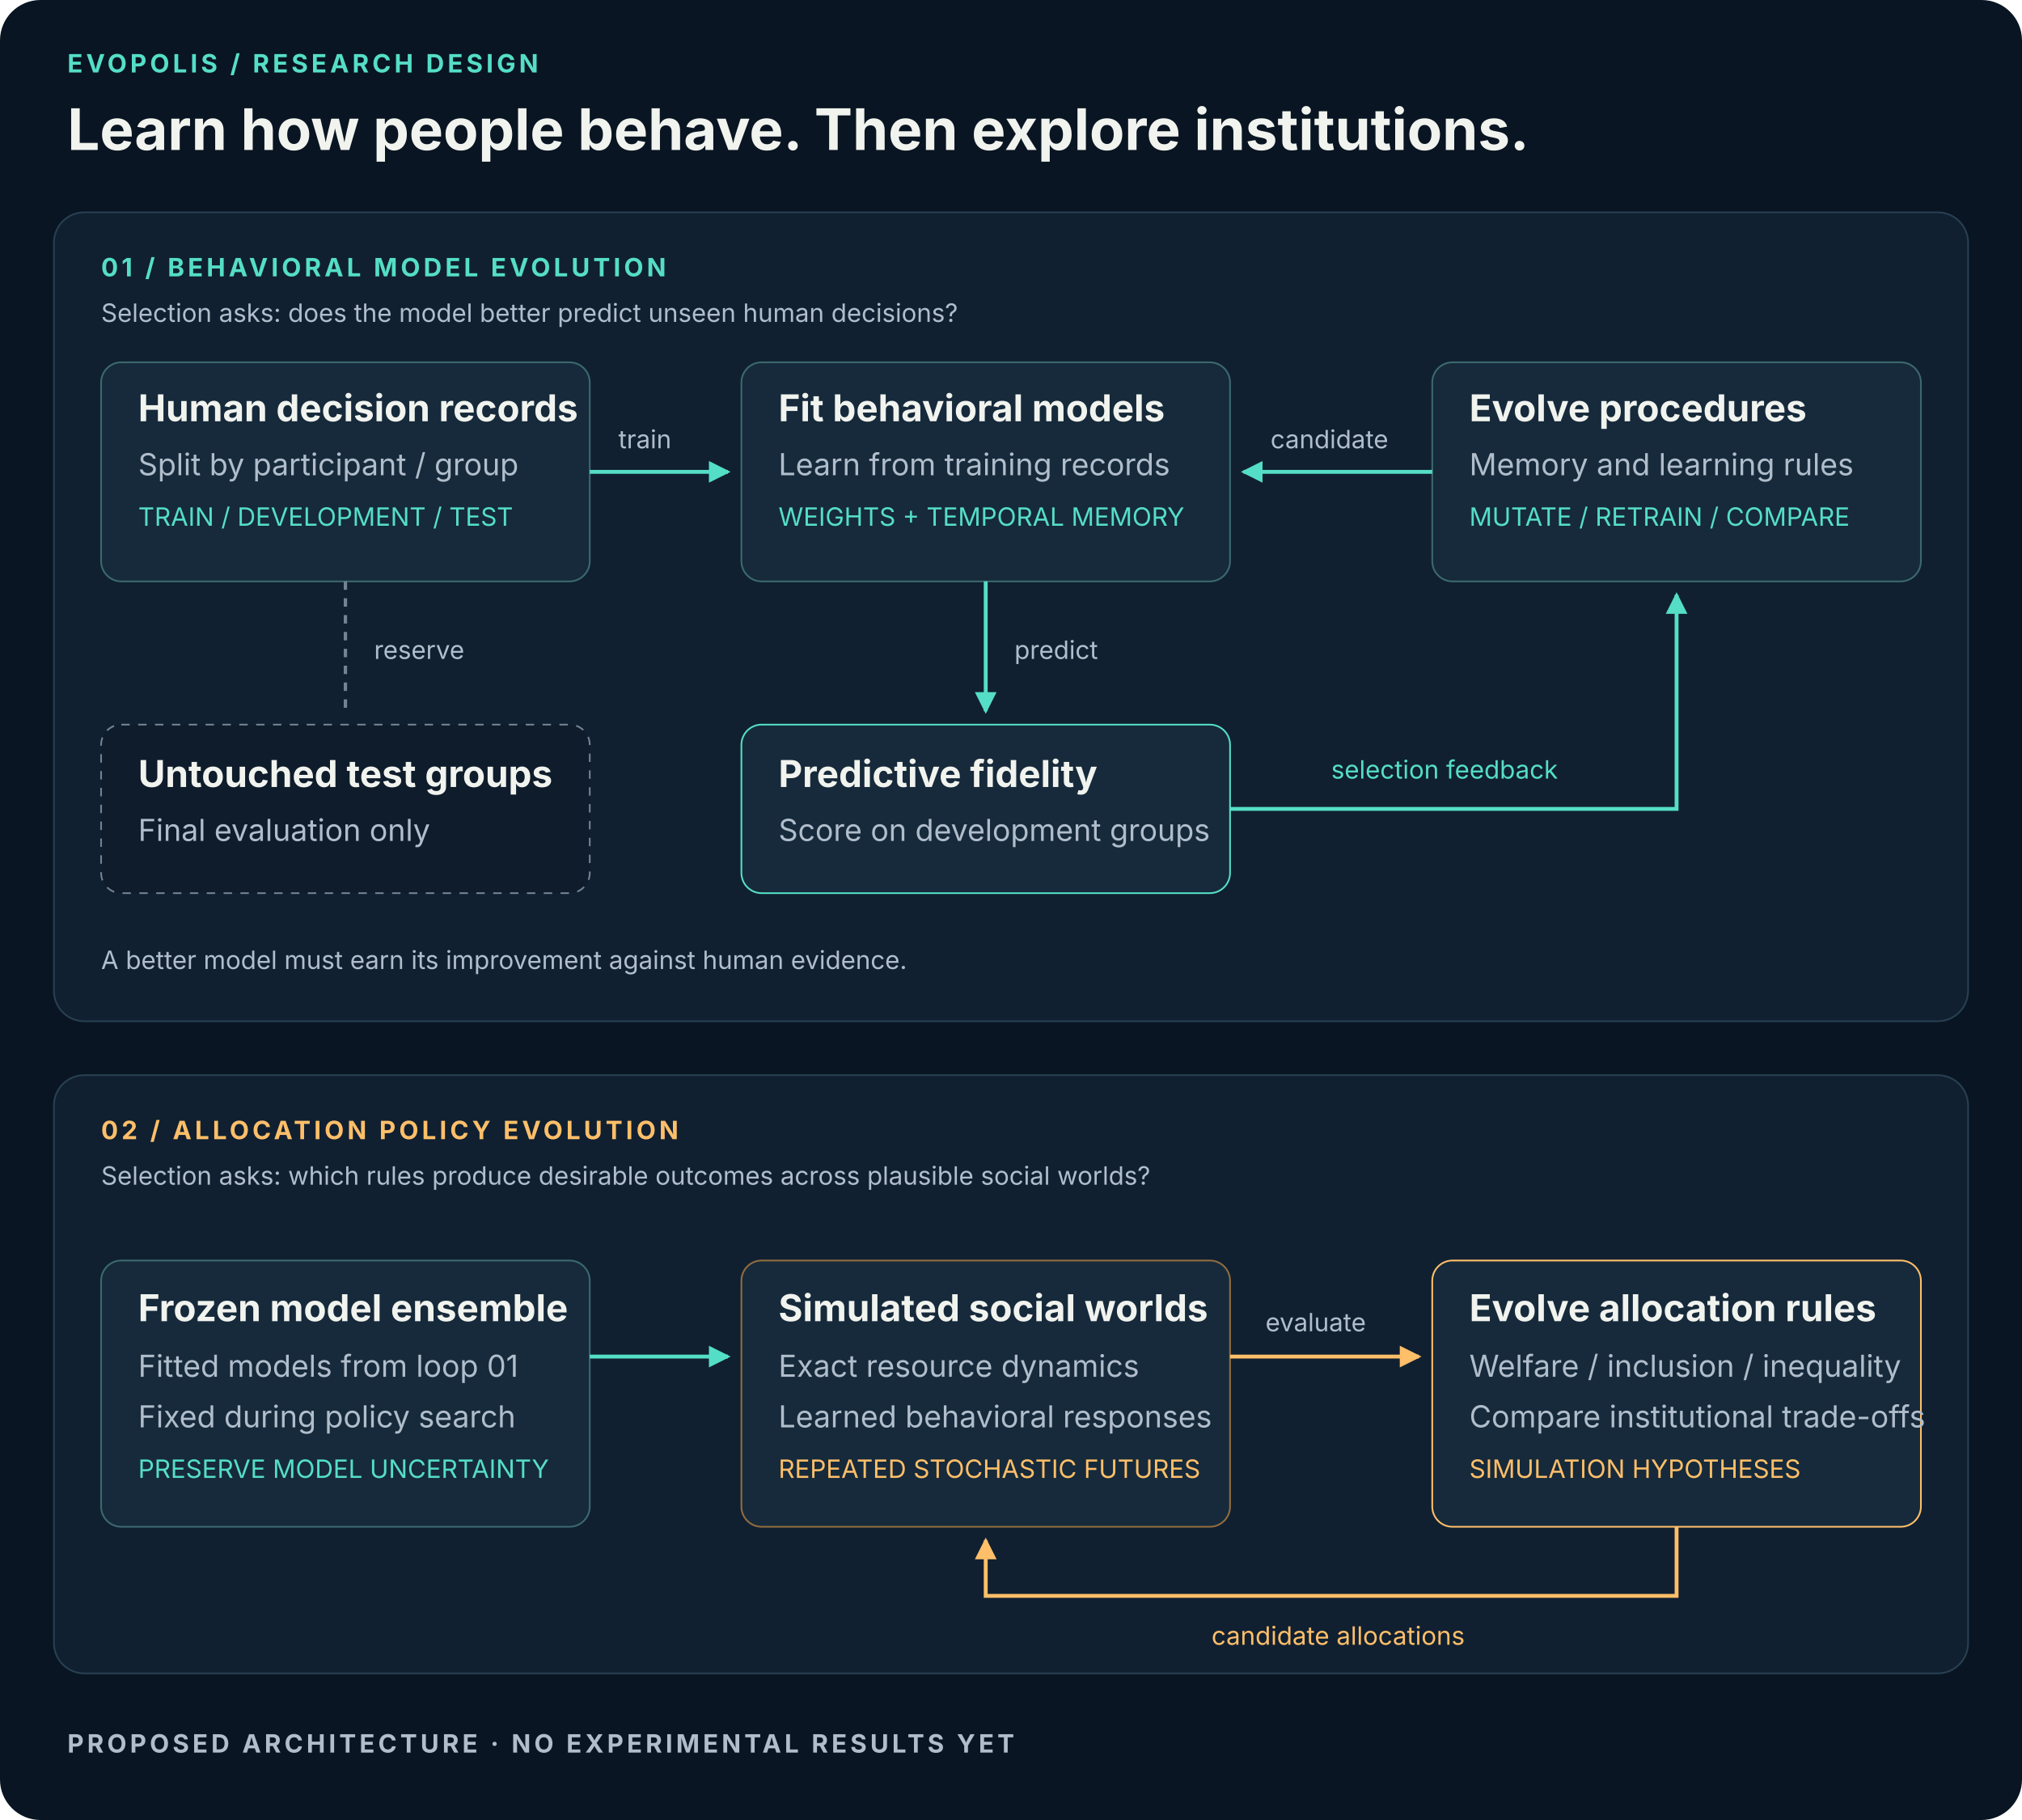
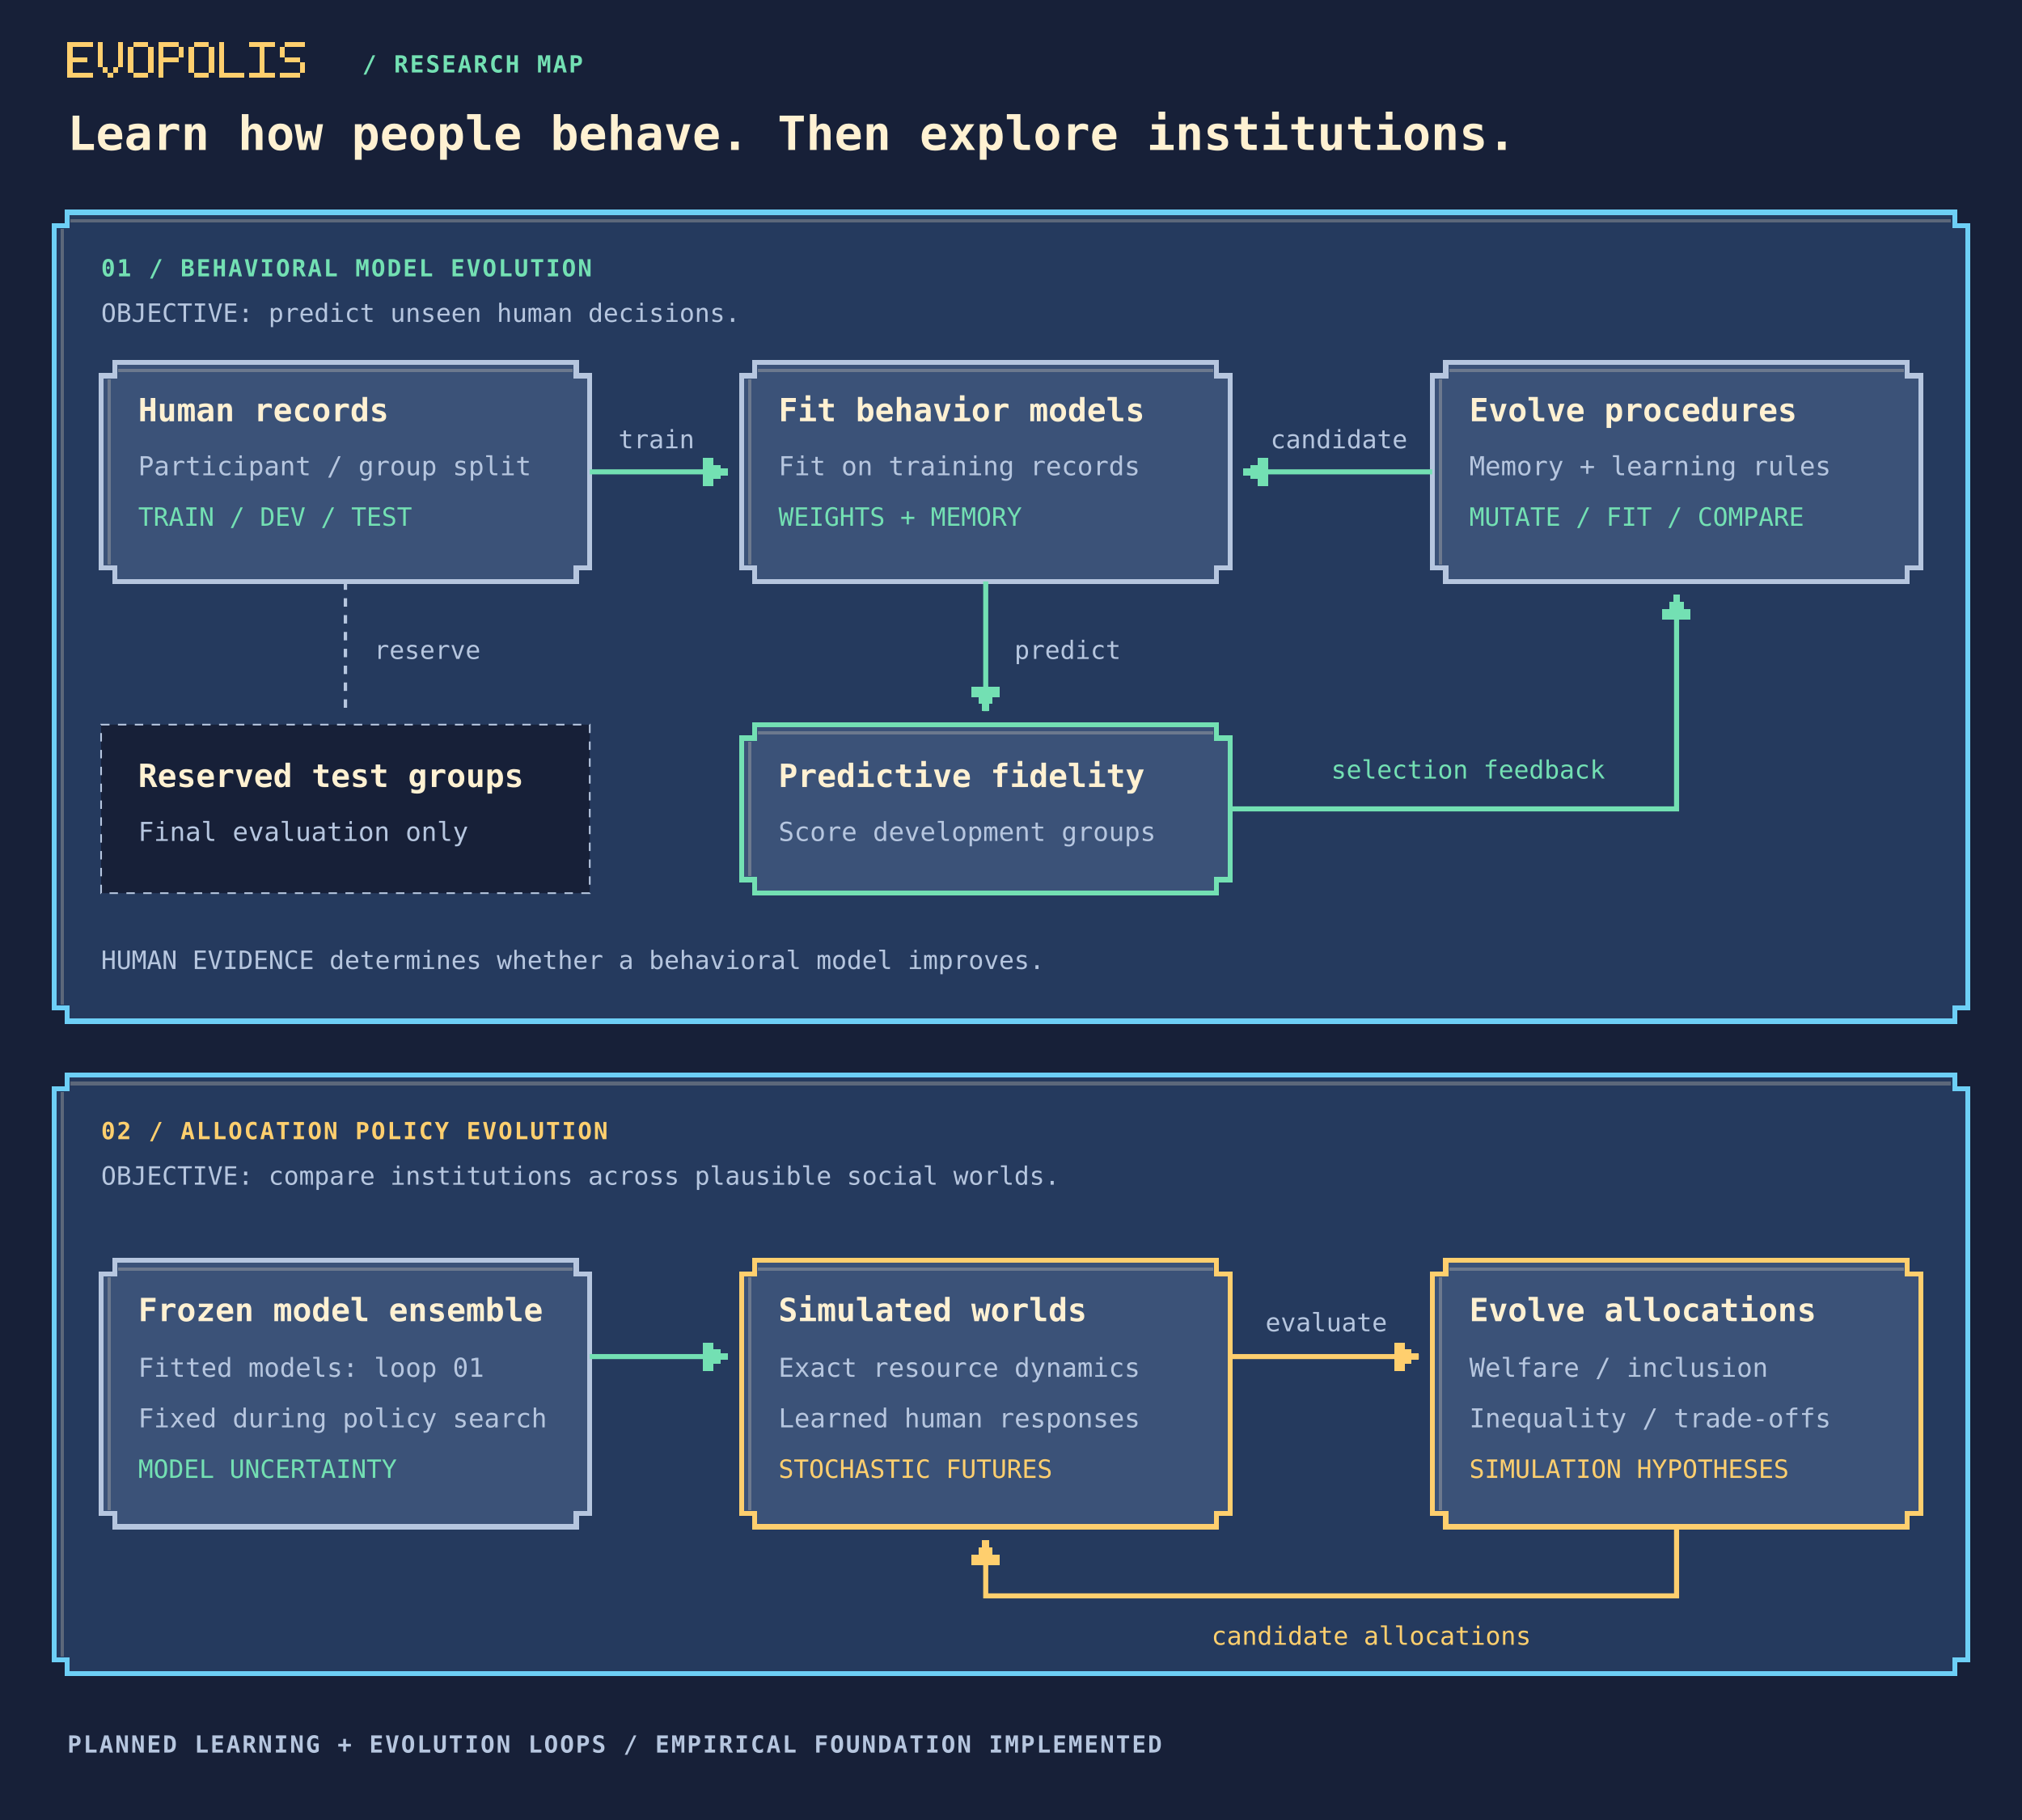
<svg xmlns="http://www.w3.org/2000/svg" width="1200" height="1080" viewBox="0 0 1200 1080" role="img" aria-labelledby="title desc">
  <defs>
    <marker id="arrow" viewBox="0 0 10 10" refX="8" refY="5" markerWidth="7" markerHeight="7" orient="auto-start-reverse">
-       <path d="M 1 1 L 9 5 L 1 9 Z" fill="#55dec7" />
+       <path shape-rendering="crispEdges" d="M 1 1 H 4 V 3 H 6 V 4 H 8 V 6 H 6 V 7 H 4 V 9 H 1 Z" fill="#73e0b3" />
    </marker>
    <marker id="amber-arrow" viewBox="0 0 10 10" refX="8" refY="5" markerWidth="7" markerHeight="7" orient="auto-start-reverse">
-       <path d="M 1 1 L 9 5 L 1 9 Z" fill="#ffbf69" />
+       <path shape-rendering="crispEdges" d="M 1 1 H 4 V 3 H 6 V 4 H 8 V 6 H 6 V 7 H 4 V 9 H 1 Z" fill="#ffcf6e" />
    </marker>
    <style>
-  text{font-family:Inter,Arial,Helvetica,sans-serif;fill:#f1f3ee} .muted{fill:#b0bdcb} .teal{fill:#55dec7} .amber{fill:#ffbf69} .eyebrow{font-size:15px;letter-spacing:2px;font-weight:700} .body{font-size:18px} .small{font-size:15px} .box-title{font-size:22px;font-weight:700} .connector{fill:none;stroke:#55dec7;stroke-width:2.3;marker-end:url(#arrow)} .policy-connector{fill:none;stroke:#ffbf69;stroke-width:2.3;marker-end:url(#amber-arrow)}
+  text{font-family:"DejaVu Sans Mono",Consolas,monospace;fill:#fff1d2} .muted{fill:#b6c6df} .teal{fill:#73e0b3} .amber{fill:#ffcf6e} .eyebrow{font-size:14px;letter-spacing:1px;font-weight:700} .body{font-size:15.5px} .small{font-size:15px} .box-title{font-size:19px;font-weight:700} .connector{fill:none;stroke:#73e0b3;stroke-width:3;marker-end:url(#arrow)} .policy-connector{fill:none;stroke:#ffcf6e;stroke-width:3;marker-end:url(#amber-arrow)}
 </style>
  </defs>
-   <rect width="1200" height="1080" rx="24" fill="#091522" />
-   <text x="40" y="43" class="eyebrow teal">EVOPOLIS / RESEARCH DESIGN</text>
-   <text x="40" y="89" font-size="34" font-weight="700">Learn how people behave. Then explore institutions.</text>
-   <rect x="32" y="126" width="1136" height="480" rx="18" fill="#102031" stroke="#284052" />
+   <rect width="1200" height="1080" fill="#172038" />
+   <g fill="#ffcf6e" shape-rendering="crispEdges" aria-hidden="true">
+     <rect x="40" y="25" width="3" height="3" />
+     <rect x="43" y="25" width="3" height="3" />
+     <rect x="46" y="25" width="3" height="3" />
+     <rect x="49" y="25" width="3" height="3" />
+     <rect x="52" y="25" width="3" height="3" />
+     <rect x="40" y="28" width="3" height="3" />
+     <rect x="40" y="31" width="3" height="3" />
+     <rect x="40" y="34" width="3" height="3" />
+     <rect x="43" y="34" width="3" height="3" />
+     <rect x="46" y="34" width="3" height="3" />
+     <rect x="49" y="34" width="3" height="3" />
+     <rect x="40" y="37" width="3" height="3" />
+     <rect x="40" y="40" width="3" height="3" />
+     <rect x="40" y="43" width="3" height="3" />
+     <rect x="43" y="43" width="3" height="3" />
+     <rect x="46" y="43" width="3" height="3" />
+     <rect x="49" y="43" width="3" height="3" />
+     <rect x="52" y="43" width="3" height="3" />
+     <rect x="58" y="25" width="3" height="3" />
+     <rect x="70" y="25" width="3" height="3" />
+     <rect x="58" y="28" width="3" height="3" />
+     <rect x="70" y="28" width="3" height="3" />
+     <rect x="58" y="31" width="3" height="3" />
+     <rect x="70" y="31" width="3" height="3" />
+     <rect x="58" y="34" width="3" height="3" />
+     <rect x="70" y="34" width="3" height="3" />
+     <rect x="58" y="37" width="3" height="3" />
+     <rect x="70" y="37" width="3" height="3" />
+     <rect x="61" y="40" width="3" height="3" />
+     <rect x="67" y="40" width="3" height="3" />
+     <rect x="64" y="43" width="3" height="3" />
+     <rect x="79" y="25" width="3" height="3" />
+     <rect x="82" y="25" width="3" height="3" />
+     <rect x="85" y="25" width="3" height="3" />
+     <rect x="76" y="28" width="3" height="3" />
+     <rect x="88" y="28" width="3" height="3" />
+     <rect x="76" y="31" width="3" height="3" />
+     <rect x="88" y="31" width="3" height="3" />
+     <rect x="76" y="34" width="3" height="3" />
+     <rect x="88" y="34" width="3" height="3" />
+     <rect x="76" y="37" width="3" height="3" />
+     <rect x="88" y="37" width="3" height="3" />
+     <rect x="76" y="40" width="3" height="3" />
+     <rect x="88" y="40" width="3" height="3" />
+     <rect x="79" y="43" width="3" height="3" />
+     <rect x="82" y="43" width="3" height="3" />
+     <rect x="85" y="43" width="3" height="3" />
+     <rect x="94" y="25" width="3" height="3" />
+     <rect x="97" y="25" width="3" height="3" />
+     <rect x="100" y="25" width="3" height="3" />
+     <rect x="103" y="25" width="3" height="3" />
+     <rect x="94" y="28" width="3" height="3" />
+     <rect x="106" y="28" width="3" height="3" />
+     <rect x="94" y="31" width="3" height="3" />
+     <rect x="106" y="31" width="3" height="3" />
+     <rect x="94" y="34" width="3" height="3" />
+     <rect x="97" y="34" width="3" height="3" />
+     <rect x="100" y="34" width="3" height="3" />
+     <rect x="103" y="34" width="3" height="3" />
+     <rect x="94" y="37" width="3" height="3" />
+     <rect x="94" y="40" width="3" height="3" />
+     <rect x="94" y="43" width="3" height="3" />
+     <rect x="115" y="25" width="3" height="3" />
+     <rect x="118" y="25" width="3" height="3" />
+     <rect x="121" y="25" width="3" height="3" />
+     <rect x="112" y="28" width="3" height="3" />
+     <rect x="124" y="28" width="3" height="3" />
+     <rect x="112" y="31" width="3" height="3" />
+     <rect x="124" y="31" width="3" height="3" />
+     <rect x="112" y="34" width="3" height="3" />
+     <rect x="124" y="34" width="3" height="3" />
+     <rect x="112" y="37" width="3" height="3" />
+     <rect x="124" y="37" width="3" height="3" />
+     <rect x="112" y="40" width="3" height="3" />
+     <rect x="124" y="40" width="3" height="3" />
+     <rect x="115" y="43" width="3" height="3" />
+     <rect x="118" y="43" width="3" height="3" />
+     <rect x="121" y="43" width="3" height="3" />
+     <rect x="130" y="25" width="3" height="3" />
+     <rect x="130" y="28" width="3" height="3" />
+     <rect x="130" y="31" width="3" height="3" />
+     <rect x="130" y="34" width="3" height="3" />
+     <rect x="130" y="37" width="3" height="3" />
+     <rect x="130" y="40" width="3" height="3" />
+     <rect x="130" y="43" width="3" height="3" />
+     <rect x="133" y="43" width="3" height="3" />
+     <rect x="136" y="43" width="3" height="3" />
+     <rect x="139" y="43" width="3" height="3" />
+     <rect x="142" y="43" width="3" height="3" />
+     <rect x="148" y="25" width="3" height="3" />
+     <rect x="151" y="25" width="3" height="3" />
+     <rect x="154" y="25" width="3" height="3" />
+     <rect x="157" y="25" width="3" height="3" />
+     <rect x="160" y="25" width="3" height="3" />
+     <rect x="154" y="28" width="3" height="3" />
+     <rect x="154" y="31" width="3" height="3" />
+     <rect x="154" y="34" width="3" height="3" />
+     <rect x="154" y="37" width="3" height="3" />
+     <rect x="154" y="40" width="3" height="3" />
+     <rect x="148" y="43" width="3" height="3" />
+     <rect x="151" y="43" width="3" height="3" />
+     <rect x="154" y="43" width="3" height="3" />
+     <rect x="157" y="43" width="3" height="3" />
+     <rect x="160" y="43" width="3" height="3" />
+     <rect x="169" y="25" width="3" height="3" />
+     <rect x="172" y="25" width="3" height="3" />
+     <rect x="175" y="25" width="3" height="3" />
+     <rect x="178" y="25" width="3" height="3" />
+     <rect x="166" y="28" width="3" height="3" />
+     <rect x="166" y="31" width="3" height="3" />
+     <rect x="169" y="34" width="3" height="3" />
+     <rect x="172" y="34" width="3" height="3" />
+     <rect x="175" y="34" width="3" height="3" />
+     <rect x="178" y="37" width="3" height="3" />
+     <rect x="178" y="40" width="3" height="3" />
+     <rect x="166" y="43" width="3" height="3" />
+     <rect x="169" y="43" width="3" height="3" />
+     <rect x="172" y="43" width="3" height="3" />
+     <rect x="175" y="43" width="3" height="3" />
+   </g>
+   <text x="215" y="43" class="eyebrow teal">/ RESEARCH MAP</text>
+   <text x="40" y="89" font-size="28" font-weight="700">Learn how people behave. Then explore institutions.</text>
+   <path d="M40 126 H1160 V134 H1168 V598 H1160 V606 H40 V598 H32 V134 H40 Z" fill="#253a5e" stroke="#6dcff6" stroke-width="3" shape-rendering="crispEdges" />
+   <path d="M42 131 H1158 M37 136 V596" fill="none" stroke="#fff1d2" stroke-opacity=".25" stroke-width="2" shape-rendering="crispEdges" />
  <text x="60" y="164" class="eyebrow teal">01 / BEHAVIORAL MODEL EVOLUTION</text>
-   <text x="60" y="191" class="small muted">Selection asks: does the model better predict unseen human decisions?</text>
-   <rect x="60" y="215" width="290" height="130" rx="12" fill="#162a3b" stroke="#3c6970" />
-   <text x="82" y="250" class="box-title">Human decision records</text>
-   <text x="82" y="282" class="body muted">Split by participant / group</text>
-   <text x="82" y="312" class="small teal">TRAIN / DEVELOPMENT / TEST</text>
-   <rect x="440" y="215" width="290" height="130" rx="12" fill="#162a3b" stroke="#3c6970" />
-   <text x="462" y="250" class="box-title">Fit behavioral models</text>
-   <text x="462" y="282" class="body muted">Learn from training records</text>
-   <text x="462" y="312" class="small teal">WEIGHTS + TEMPORAL MEMORY</text>
-   <rect x="850" y="215" width="290" height="130" rx="12" fill="#162a3b" stroke="#3c6970" />
+   <text x="60" y="191" class="small muted">OBJECTIVE: predict unseen human decisions.</text>
+   <path d="M68 215 H342 V223 H350 V337 H342 V345 H68 V337 H60 V223 H68 Z" fill="#3b5278" stroke="#b6c6df" stroke-width="3" shape-rendering="crispEdges" />
+   <path d="M70 220 H340 M65 225 V335" fill="none" stroke="#fff1d2" stroke-opacity=".25" stroke-width="2" shape-rendering="crispEdges" />
+   <text x="82" y="250" class="box-title">Human records</text>
+   <text x="82" y="282" class="body muted">Participant / group split</text>
+   <text x="82" y="312" class="small teal">TRAIN / DEV / TEST</text>
+   <path d="M448 215 H722 V223 H730 V337 H722 V345 H448 V337 H440 V223 H448 Z" fill="#3b5278" stroke="#b6c6df" stroke-width="3" shape-rendering="crispEdges" />
+   <path d="M450 220 H720 M445 225 V335" fill="none" stroke="#fff1d2" stroke-opacity=".25" stroke-width="2" shape-rendering="crispEdges" />
+   <text x="462" y="250" class="box-title">Fit behavior models</text>
+   <text x="462" y="282" class="body muted">Fit on training records</text>
+   <text x="462" y="312" class="small teal">WEIGHTS + MEMORY</text>
+   <path d="M858 215 H1132 V223 H1140 V337 H1132 V345 H858 V337 H850 V223 H858 Z" fill="#3b5278" stroke="#b6c6df" stroke-width="3" shape-rendering="crispEdges" />
+   <path d="M860 220 H1130 M855 225 V335" fill="none" stroke="#fff1d2" stroke-opacity=".25" stroke-width="2" shape-rendering="crispEdges" />
  <text x="872" y="250" class="box-title">Evolve procedures</text>
-   <text x="872" y="282" class="body muted">Memory and learning rules</text>
-   <text x="872" y="312" class="small teal">MUTATE / RETRAIN / COMPARE</text>
+   <text x="872" y="282" class="body muted">Memory + learning rules</text>
+   <text x="872" y="312" class="small teal">MUTATE / FIT / COMPARE</text>
  <path d="M 350 280 H 432" class="connector" />
  <text x="367" y="266" class="small muted">train</text>
  <path d="M 850 280 H 738" class="connector" />
  <text x="754" y="266" class="small muted">candidate</text>
-   <rect x="60" y="430" width="290" height="100" rx="12" fill="#0e1c2b" stroke="#738394" stroke-dasharray="5 5" />
-   <text x="82" y="467" class="box-title">Untouched test groups</text>
+   <rect x="60" y="430" width="290" height="100" fill="#172038" stroke="#b6c6df" stroke-dasharray="5 5" />
+   <text x="82" y="467" class="box-title">Reserved test groups</text>
  <text x="82" y="499" class="body muted">Final evaluation only</text>
-   <path d="M 205 345 V 422" fill="none" stroke="#738394" stroke-width="2" stroke-dasharray="5 5" />
+   <path d="M 205 345 V 422" fill="none" stroke="#b6c6df" stroke-width="2" stroke-dasharray="5 5" />
  <text x="222" y="391" class="small muted">reserve</text>
-   <rect x="440" y="430" width="290" height="100" rx="12" fill="#162a3b" stroke="#55dec7" />
+   <path d="M448 430 H722 V438 H730 V522 H722 V530 H448 V522 H440 V438 H448 Z" fill="#3b5278" stroke="#73e0b3" stroke-width="3" shape-rendering="crispEdges" />
+   <path d="M450 435 H720 M445 440 V520" fill="none" stroke="#fff1d2" stroke-opacity=".25" stroke-width="2" shape-rendering="crispEdges" />
  <text x="462" y="467" class="box-title">Predictive fidelity</text>
-   <text x="462" y="499" class="body muted">Score on development groups</text>
+   <text x="462" y="499" class="body muted">Score development groups</text>
  <path d="M 585 345 V 422" class="connector" />
  <text x="602" y="391" class="small muted">predict</text>
  <path d="M 730 480 H 995 V 353" class="connector" />
  <text x="790" y="462" class="small teal">selection feedback</text>
-   <text x="60" y="575" class="small muted">A better model must earn its improvement against human evidence.</text>
-   <rect x="32" y="638" width="1136" height="355" rx="18" fill="#102031" stroke="#284052" />
+   <text x="60" y="575" class="small muted">HUMAN EVIDENCE determines whether a behavioral model improves.</text>
+   <path d="M40 638 H1160 V646 H1168 V985 H1160 V993 H40 V985 H32 V646 H40 Z" fill="#253a5e" stroke="#6dcff6" stroke-width="3" shape-rendering="crispEdges" />
+   <path d="M42 643 H1158 M37 648 V983" fill="none" stroke="#fff1d2" stroke-opacity=".25" stroke-width="2" shape-rendering="crispEdges" />
  <text x="60" y="676" class="eyebrow amber">02 / ALLOCATION POLICY EVOLUTION</text>
-   <text x="60" y="703" class="small muted">Selection asks: which rules produce desirable outcomes across plausible social worlds?</text>
-   <rect x="60" y="748" width="290" height="158" rx="12" fill="#162a3b" stroke="#3c6970" />
+   <text x="60" y="703" class="small muted">OBJECTIVE: compare institutions across plausible social worlds.</text>
+   <path d="M68 748 H342 V756 H350 V898 H342 V906 H68 V898 H60 V756 H68 Z" fill="#3b5278" stroke="#b6c6df" stroke-width="3" shape-rendering="crispEdges" />
+   <path d="M70 753 H340 M65 758 V896" fill="none" stroke="#fff1d2" stroke-opacity=".25" stroke-width="2" shape-rendering="crispEdges" />
  <text x="82" y="784" class="box-title">Frozen model ensemble</text>
-   <text x="82" y="817" class="body muted">Fitted models from loop 01</text>
+   <text x="82" y="817" class="body muted">Fitted models: loop 01</text>
  <text x="82" y="847" class="body muted">Fixed during policy search</text>
-   <text x="82" y="877" class="small teal">PRESERVE MODEL UNCERTAINTY</text>
-   <rect x="440" y="748" width="290" height="158" rx="12" fill="#162a3b" stroke="#926c3e" />
-   <text x="462" y="784" class="box-title">Simulated social worlds</text>
+   <text x="82" y="877" class="small teal">MODEL UNCERTAINTY</text>
+   <path d="M448 748 H722 V756 H730 V898 H722 V906 H448 V898 H440 V756 H448 Z" fill="#3b5278" stroke="#ffcf6e" stroke-width="3" shape-rendering="crispEdges" />
+   <path d="M450 753 H720 M445 758 V896" fill="none" stroke="#fff1d2" stroke-opacity=".25" stroke-width="2" shape-rendering="crispEdges" />
+   <text x="462" y="784" class="box-title">Simulated worlds</text>
  <text x="462" y="817" class="body muted">Exact resource dynamics</text>
-   <text x="462" y="847" class="body muted">Learned behavioral responses</text>
-   <text x="462" y="877" class="small amber">REPEATED STOCHASTIC FUTURES</text>
-   <rect x="850" y="748" width="290" height="158" rx="12" fill="#162a3b" stroke="#ffbf69" />
-   <text x="872" y="784" class="box-title">Evolve allocation rules</text>
-   <text x="872" y="817" class="body muted">Welfare / inclusion / inequality</text>
-   <text x="872" y="847" class="body muted">Compare institutional trade-offs</text>
+   <text x="462" y="847" class="body muted">Learned human responses</text>
+   <text x="462" y="877" class="small amber">STOCHASTIC FUTURES</text>
+   <path d="M858 748 H1132 V756 H1140 V898 H1132 V906 H858 V898 H850 V756 H858 Z" fill="#3b5278" stroke="#ffcf6e" stroke-width="3" shape-rendering="crispEdges" />
+   <path d="M860 753 H1130 M855 758 V896" fill="none" stroke="#fff1d2" stroke-opacity=".25" stroke-width="2" shape-rendering="crispEdges" />
+   <text x="872" y="784" class="box-title">Evolve allocations</text>
+   <text x="872" y="817" class="body muted">Welfare / inclusion</text>
+   <text x="872" y="847" class="body muted">Inequality / trade-offs</text>
  <text x="872" y="877" class="small amber">SIMULATION HYPOTHESES</text>
  <path d="M 350 805 H 432" class="connector" />
  <path d="M 730 805 H 842" class="policy-connector" />
  <text x="751" y="790" class="small muted">evaluate</text>
  <path d="M 995 906 V 947 H 585 V 914" class="policy-connector" />
  <text x="719" y="976" class="small amber">candidate allocations</text>
-   <text x="40" y="1040" class="eyebrow muted">PROPOSED ARCHITECTURE · NO EXPERIMENTAL RESULTS YET</text>
+   <text x="40" y="1040" class="eyebrow muted">PLANNED LEARNING + EVOLUTION LOOPS / EMPIRICAL FOUNDATION IMPLEMENTED</text>
</svg>
